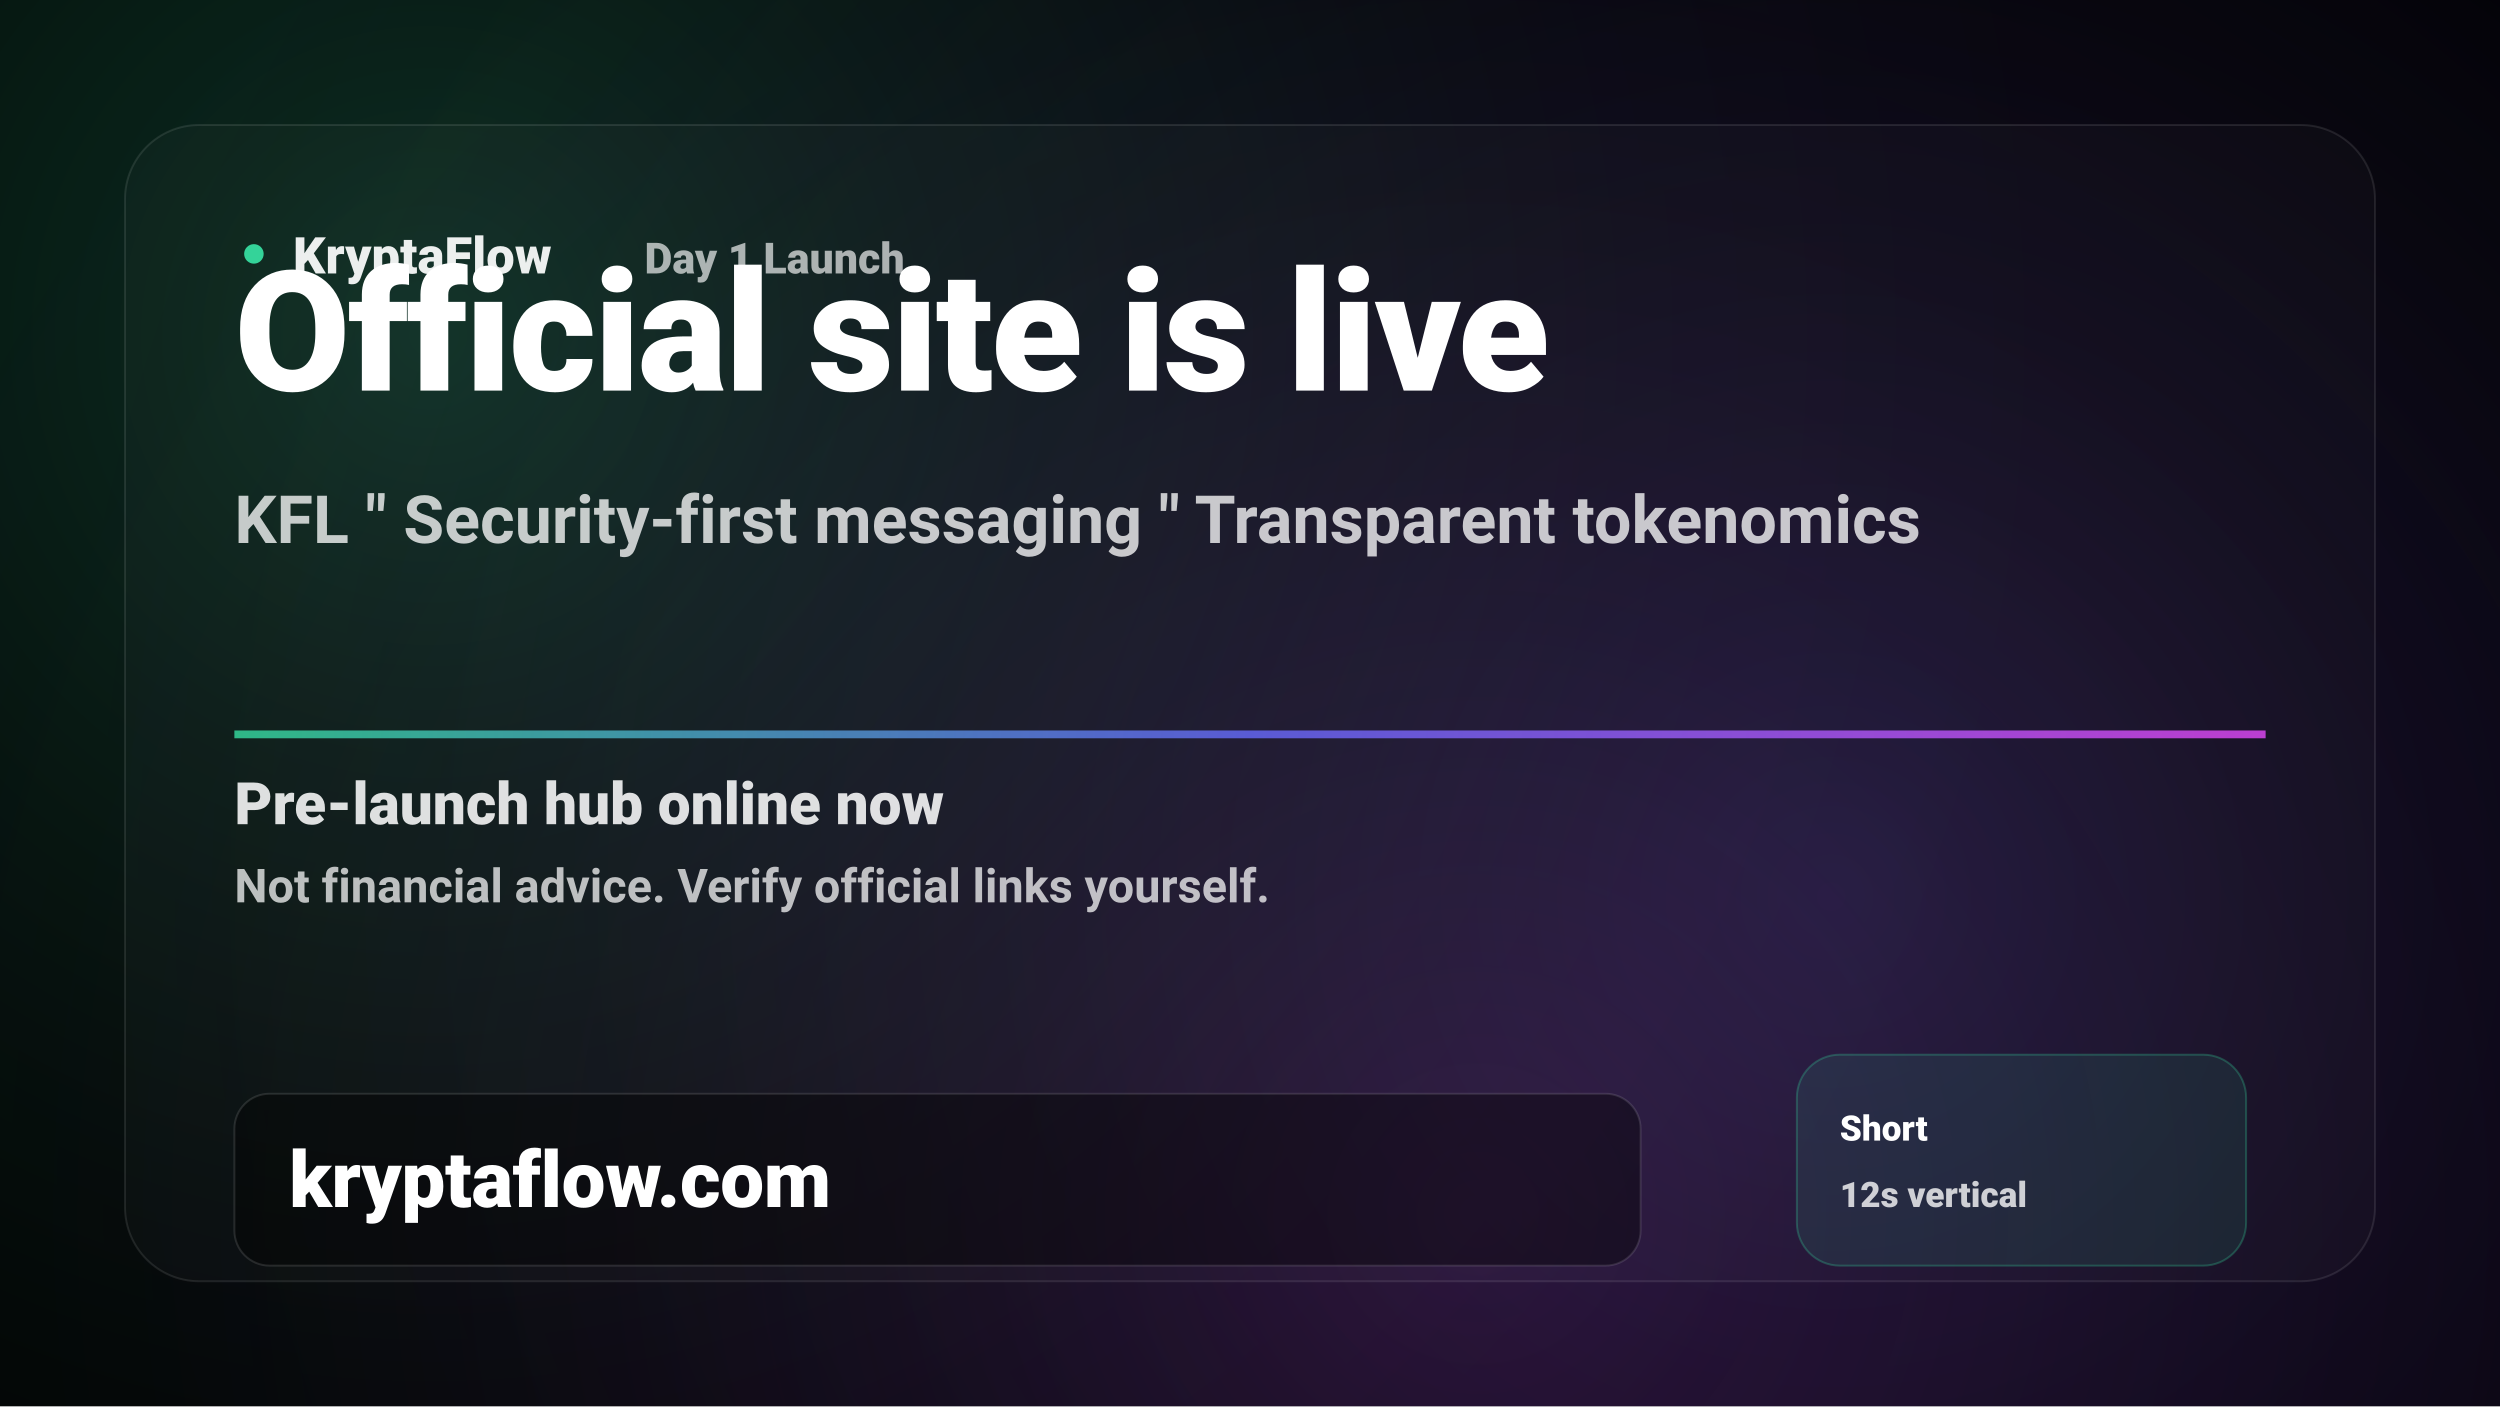
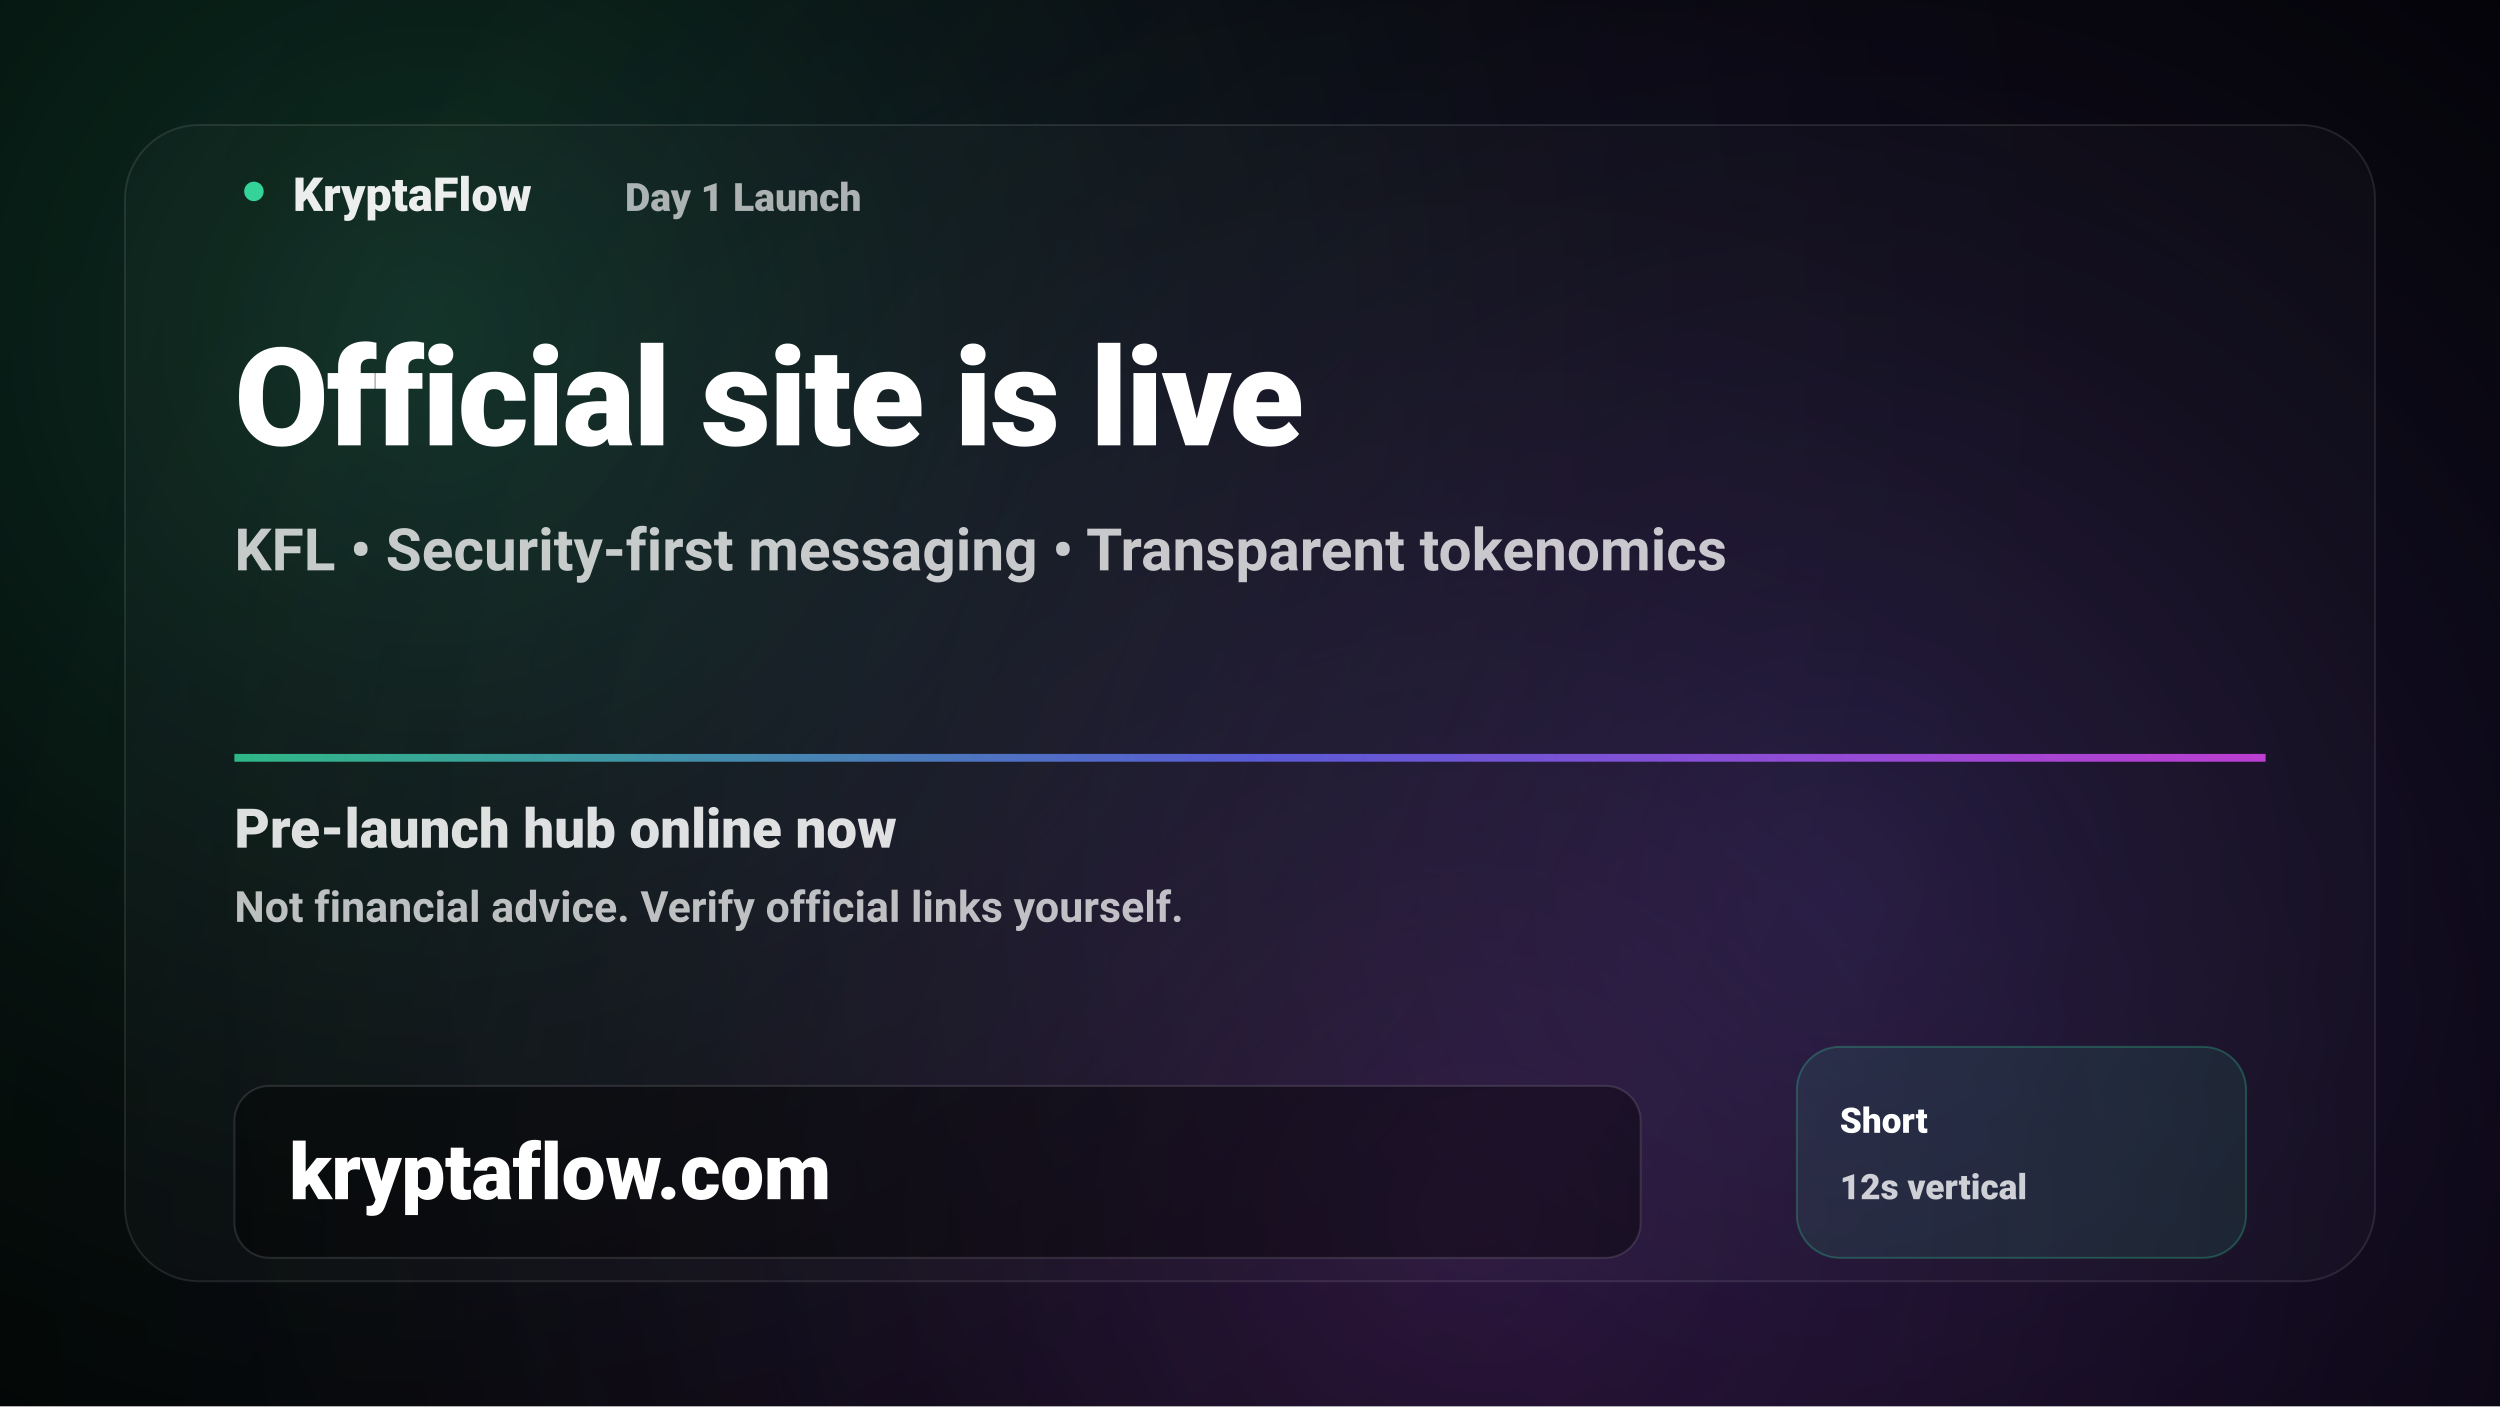
<svg xmlns="http://www.w3.org/2000/svg" width="1280" height="720" viewBox="0 0 1280 720" fill="none">
  <defs>
    <radialGradient id="gE" cx="0" cy="0" r="1" gradientUnits="userSpaceOnUse" gradientTransform="translate(220 180) rotate(18) scale(900 900)">
      <stop stop-color="#34D399" stop-opacity="0.24" />
      <stop offset="1" stop-color="#000000" stop-opacity="0" />
    </radialGradient>
    <radialGradient id="gI" cx="0" cy="0" r="1" gradientUnits="userSpaceOnUse" gradientTransform="translate(940 460) rotate(-10) scale(980 980)">
      <stop stop-color="#6366F1" stop-opacity="0.20" />
      <stop offset="1" stop-color="#000000" stop-opacity="0" />
    </radialGradient>
    <radialGradient id="gF" cx="0" cy="0" r="1" gradientUnits="userSpaceOnUse" gradientTransform="translate(760 620) rotate(6) scale(980 980)">
      <stop stop-color="#D946EF" stop-opacity="0.16" />
      <stop offset="1" stop-color="#000000" stop-opacity="0" />
    </radialGradient>
    <linearGradient id="line" x1="0" y1="0" x2="1" y2="0">
      <stop stop-color="#34D399" />
      <stop offset="0.5" stop-color="#6366F1" />
      <stop offset="1" stop-color="#D946EF" />
    </linearGradient>
  </defs>
  <rect width="1280" height="720" fill="#000000" />
  <rect width="1280" height="720" fill="url(#gE)" />
  <rect width="1280" height="720" fill="url(#gI)" />
  <rect width="1280" height="720" fill="url(#gF)" />
  <rect x="64" y="64" width="1152" height="592" rx="38" fill="rgba(255,255,255,0.02)" stroke="rgba(255,255,255,0.10)" />
-   <g transform="translate(120 120)">
+   <g transform="translate(120 88)">
    <circle cx="10" cy="10" r="5" fill="#34D399" />
-     <text x="30" y="20" font-size="26" font-family="ui-sans-serif, system-ui, -apple-system, Segoe UI, Roboto, Arial" font-weight="900" fill="rgba(255,255,255,0.92)">
+     <text x="30" y="20" font-size="24" font-family="ui-sans-serif, system-ui, -apple-system, Segoe UI, Roboto, Arial" font-weight="900" fill="rgba(255,255,255,0.92)">
      KryptaFlow
    </text>
-     <text x="210" y="20" font-size="22" font-family="ui-sans-serif, system-ui, -apple-system, Segoe UI, Roboto, Arial" font-weight="800" fill="rgba(255,255,255,0.65)">
+     <text x="200" y="20" font-size="20" font-family="ui-sans-serif, system-ui, -apple-system, Segoe UI, Roboto, Arial" font-weight="800" fill="rgba(255,255,255,0.65)">
      Day 1 Launch
    </text>
  </g>
-   <g transform="translate(120 200)">
-     <text x="0" y="0" font-size="86" font-family="ui-sans-serif, system-ui, -apple-system, Segoe UI, Roboto, Arial" font-weight="950" fill="#FFFFFF" letter-spacing="-1.2">
+   <g transform="translate(120 228)">
+     <text x="0" y="0" font-size="70" font-family="ui-sans-serif, system-ui, -apple-system, Segoe UI, Roboto, Arial" font-weight="950" fill="#FFFFFF" letter-spacing="-1.0">
      Official site is live
    </text>
-     <text x="0" y="78" font-size="34" font-family="ui-sans-serif, system-ui, -apple-system, Segoe UI, Roboto, Arial" font-weight="750" fill="rgba(255,255,255,0.76)">
-       KFL " Security-first messaging " Transparent tokenomics
+     <text x="0" y="64" font-size="30" font-family="ui-sans-serif, system-ui, -apple-system, Segoe UI, Roboto, Arial" font-weight="750" fill="rgba(255,255,255,0.76)">
+       KFL • Security-first messaging • Transparent tokenomics
    </text>
  </g>
-   <g transform="translate(120 374)">
+   <g transform="translate(120 386)">
    <rect x="0" y="0" width="1040" height="4" fill="url(#line)" opacity="0.85" />
-     <text x="0" y="48" font-size="30" font-family="ui-sans-serif, system-ui, -apple-system, Segoe UI, Roboto, Arial" font-weight="800" fill="rgba(255,255,255,0.86)">
+     <text x="0" y="48" font-size="28" font-family="ui-sans-serif, system-ui, -apple-system, Segoe UI, Roboto, Arial" font-weight="800" fill="rgba(255,255,255,0.86)">
      Pre-launch hub online now
    </text>
-     <text x="0" y="88" font-size="24" font-family="ui-sans-serif, system-ui, -apple-system, Segoe UI, Roboto, Arial" font-weight="700" fill="rgba(255,255,255,0.72)">
+     <text x="0" y="86" font-size="22" font-family="ui-sans-serif, system-ui, -apple-system, Segoe UI, Roboto, Arial" font-weight="700" fill="rgba(255,255,255,0.72)">
      Not financial advice. Verify official links yourself.
    </text>
  </g>
-   <g transform="translate(120 560)">
+   <g transform="translate(120 556)">
    <rect x="0" y="0" width="720" height="88" rx="18" fill="rgba(0,0,0,0.40)" stroke="rgba(255,255,255,0.12)" />
    <text x="28" y="58" font-size="40" font-family="ui-sans-serif, system-ui, -apple-system, Segoe UI, Roboto, Arial" font-weight="950" fill="#FFFFFF" letter-spacing="-0.2">
      kryptaflow.com
    </text>
  </g>
-   <g transform="translate(920 540)">
+   <g transform="translate(920 536)">
    <rect x="0" y="0" width="230" height="108" rx="22" fill="rgba(52,211,153,0.10)" stroke="rgba(52,211,153,0.28)" />
    <text x="22" y="44" font-size="18" font-family="ui-sans-serif, system-ui, -apple-system, Segoe UI, Roboto, Arial" font-weight="900" fill="#FFFFFF">
      Short
    </text>
    <text x="22" y="78" font-size="18" font-family="ui-sans-serif, system-ui, -apple-system, Segoe UI, Roboto, Arial" font-weight="800" fill="rgba(255,255,255,0.78)">
      12s vertical
    </text>
  </g>
</svg>
